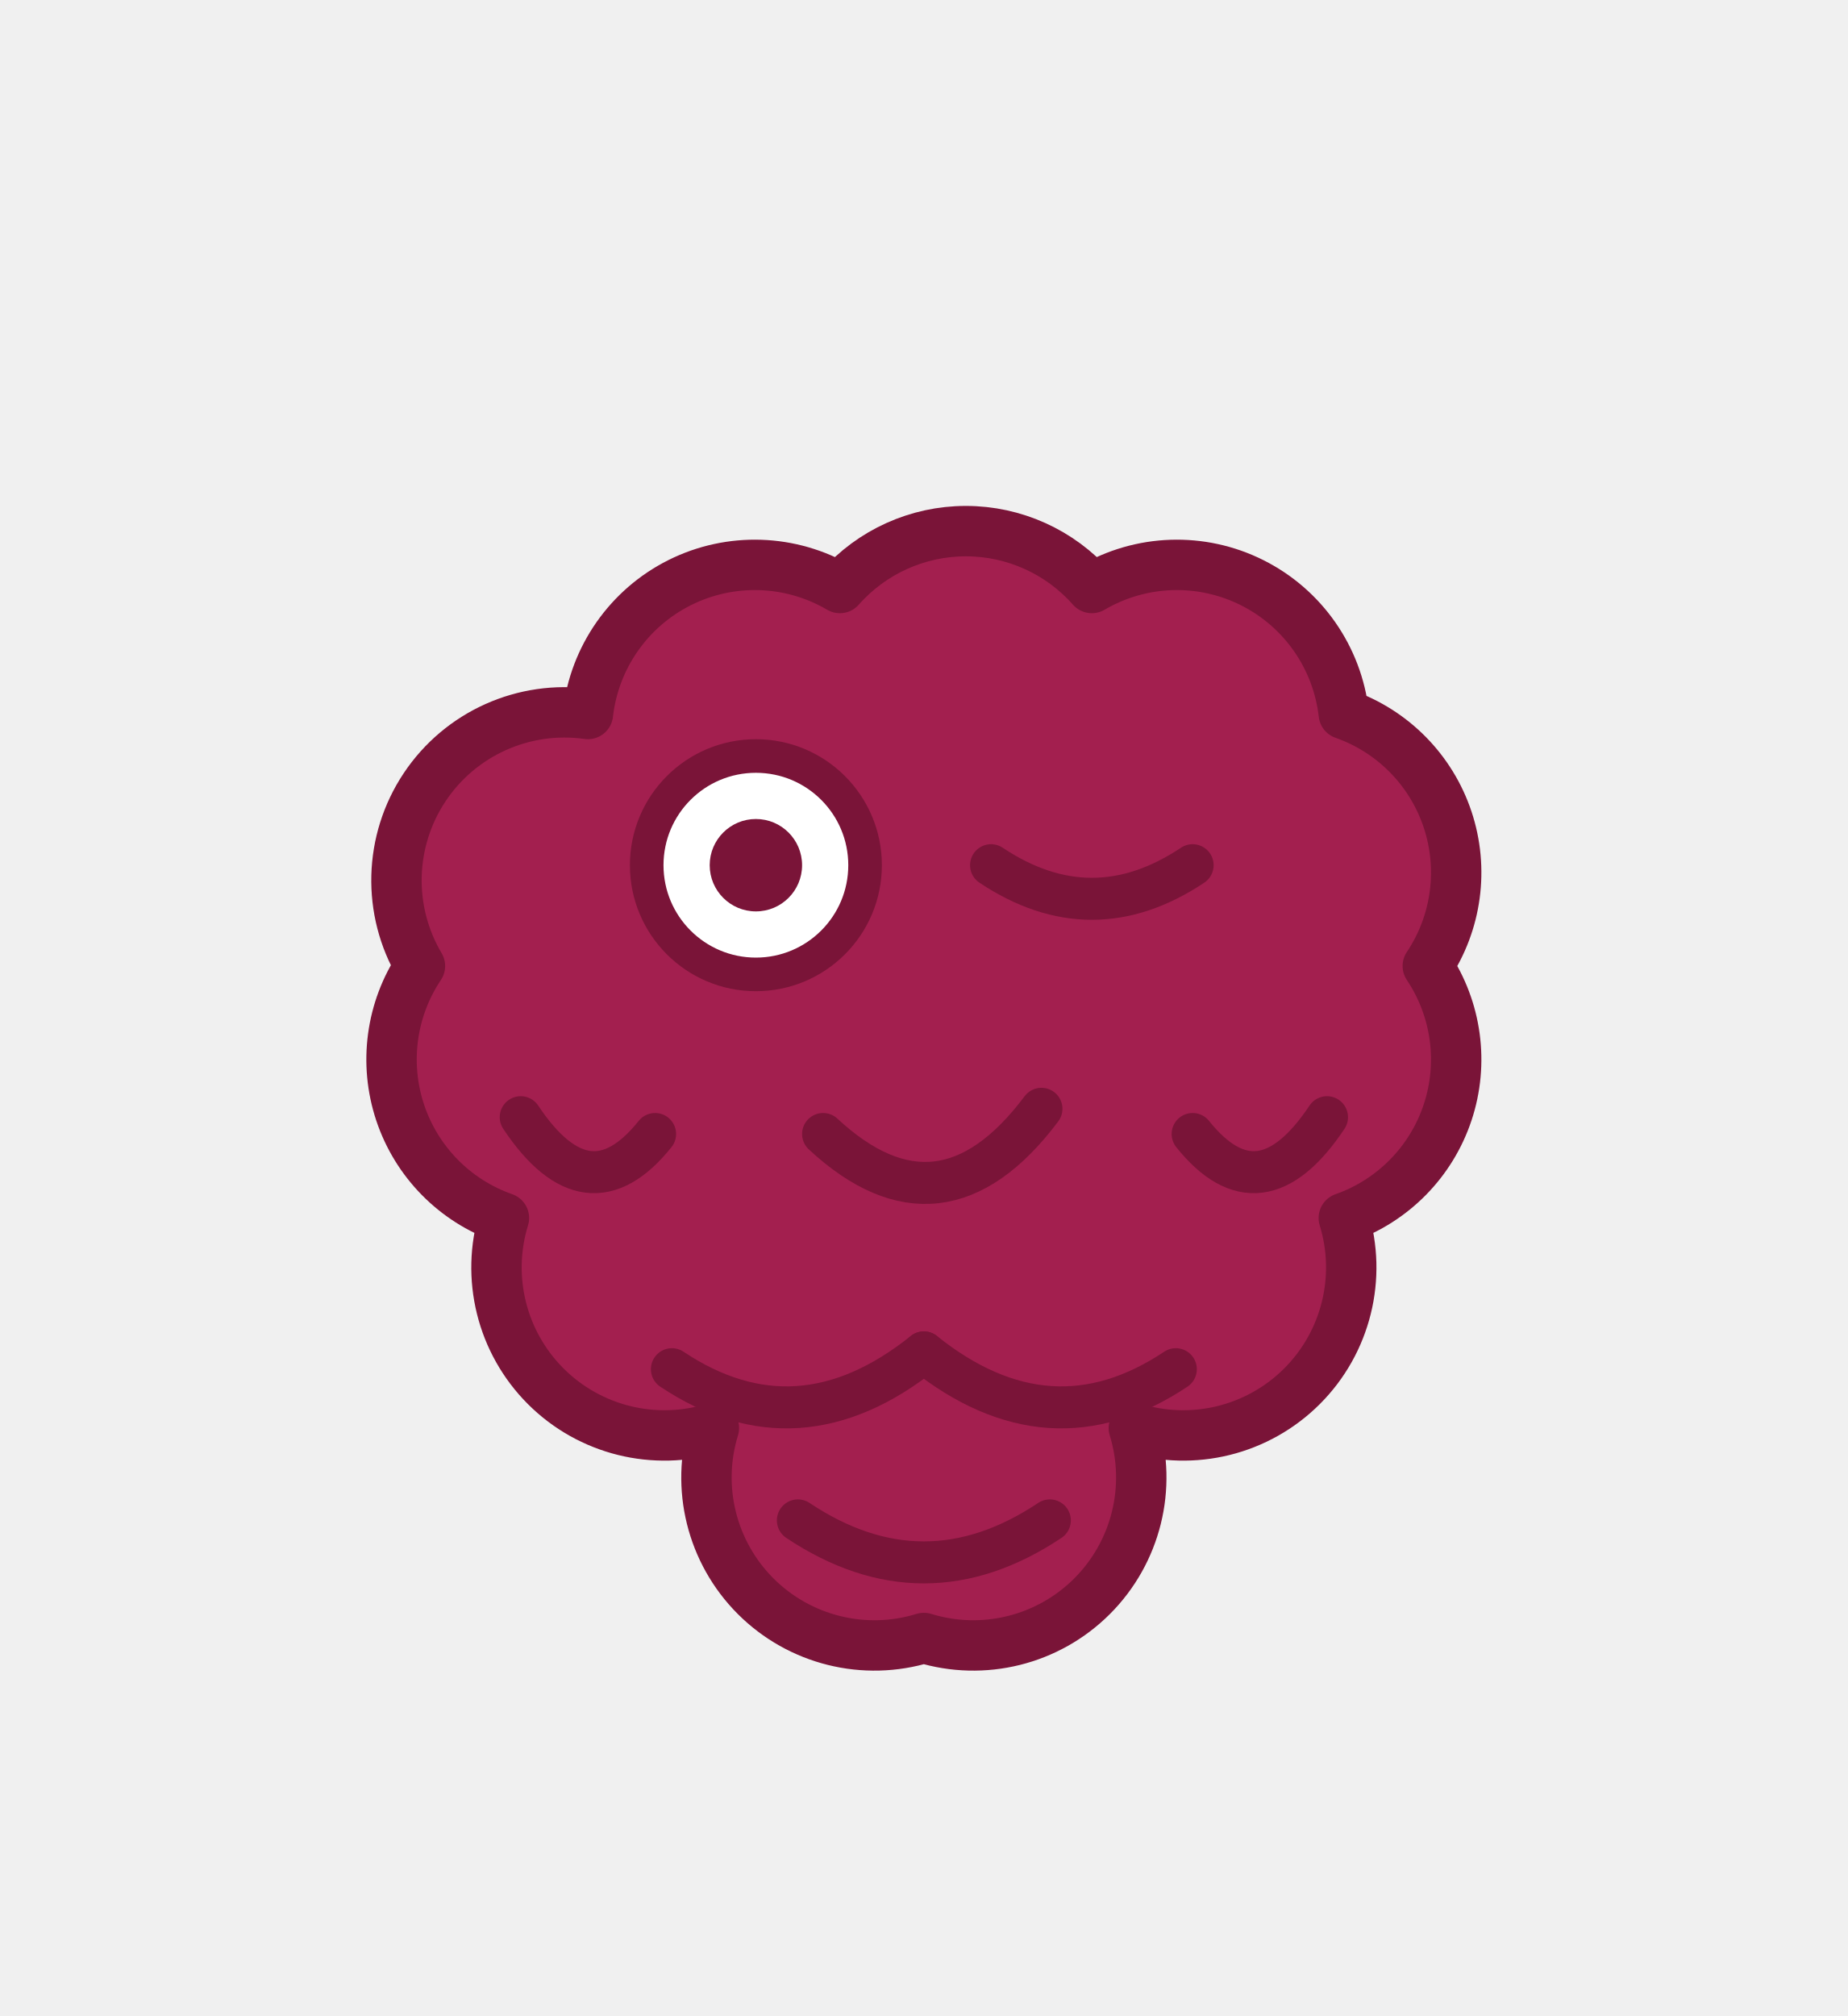
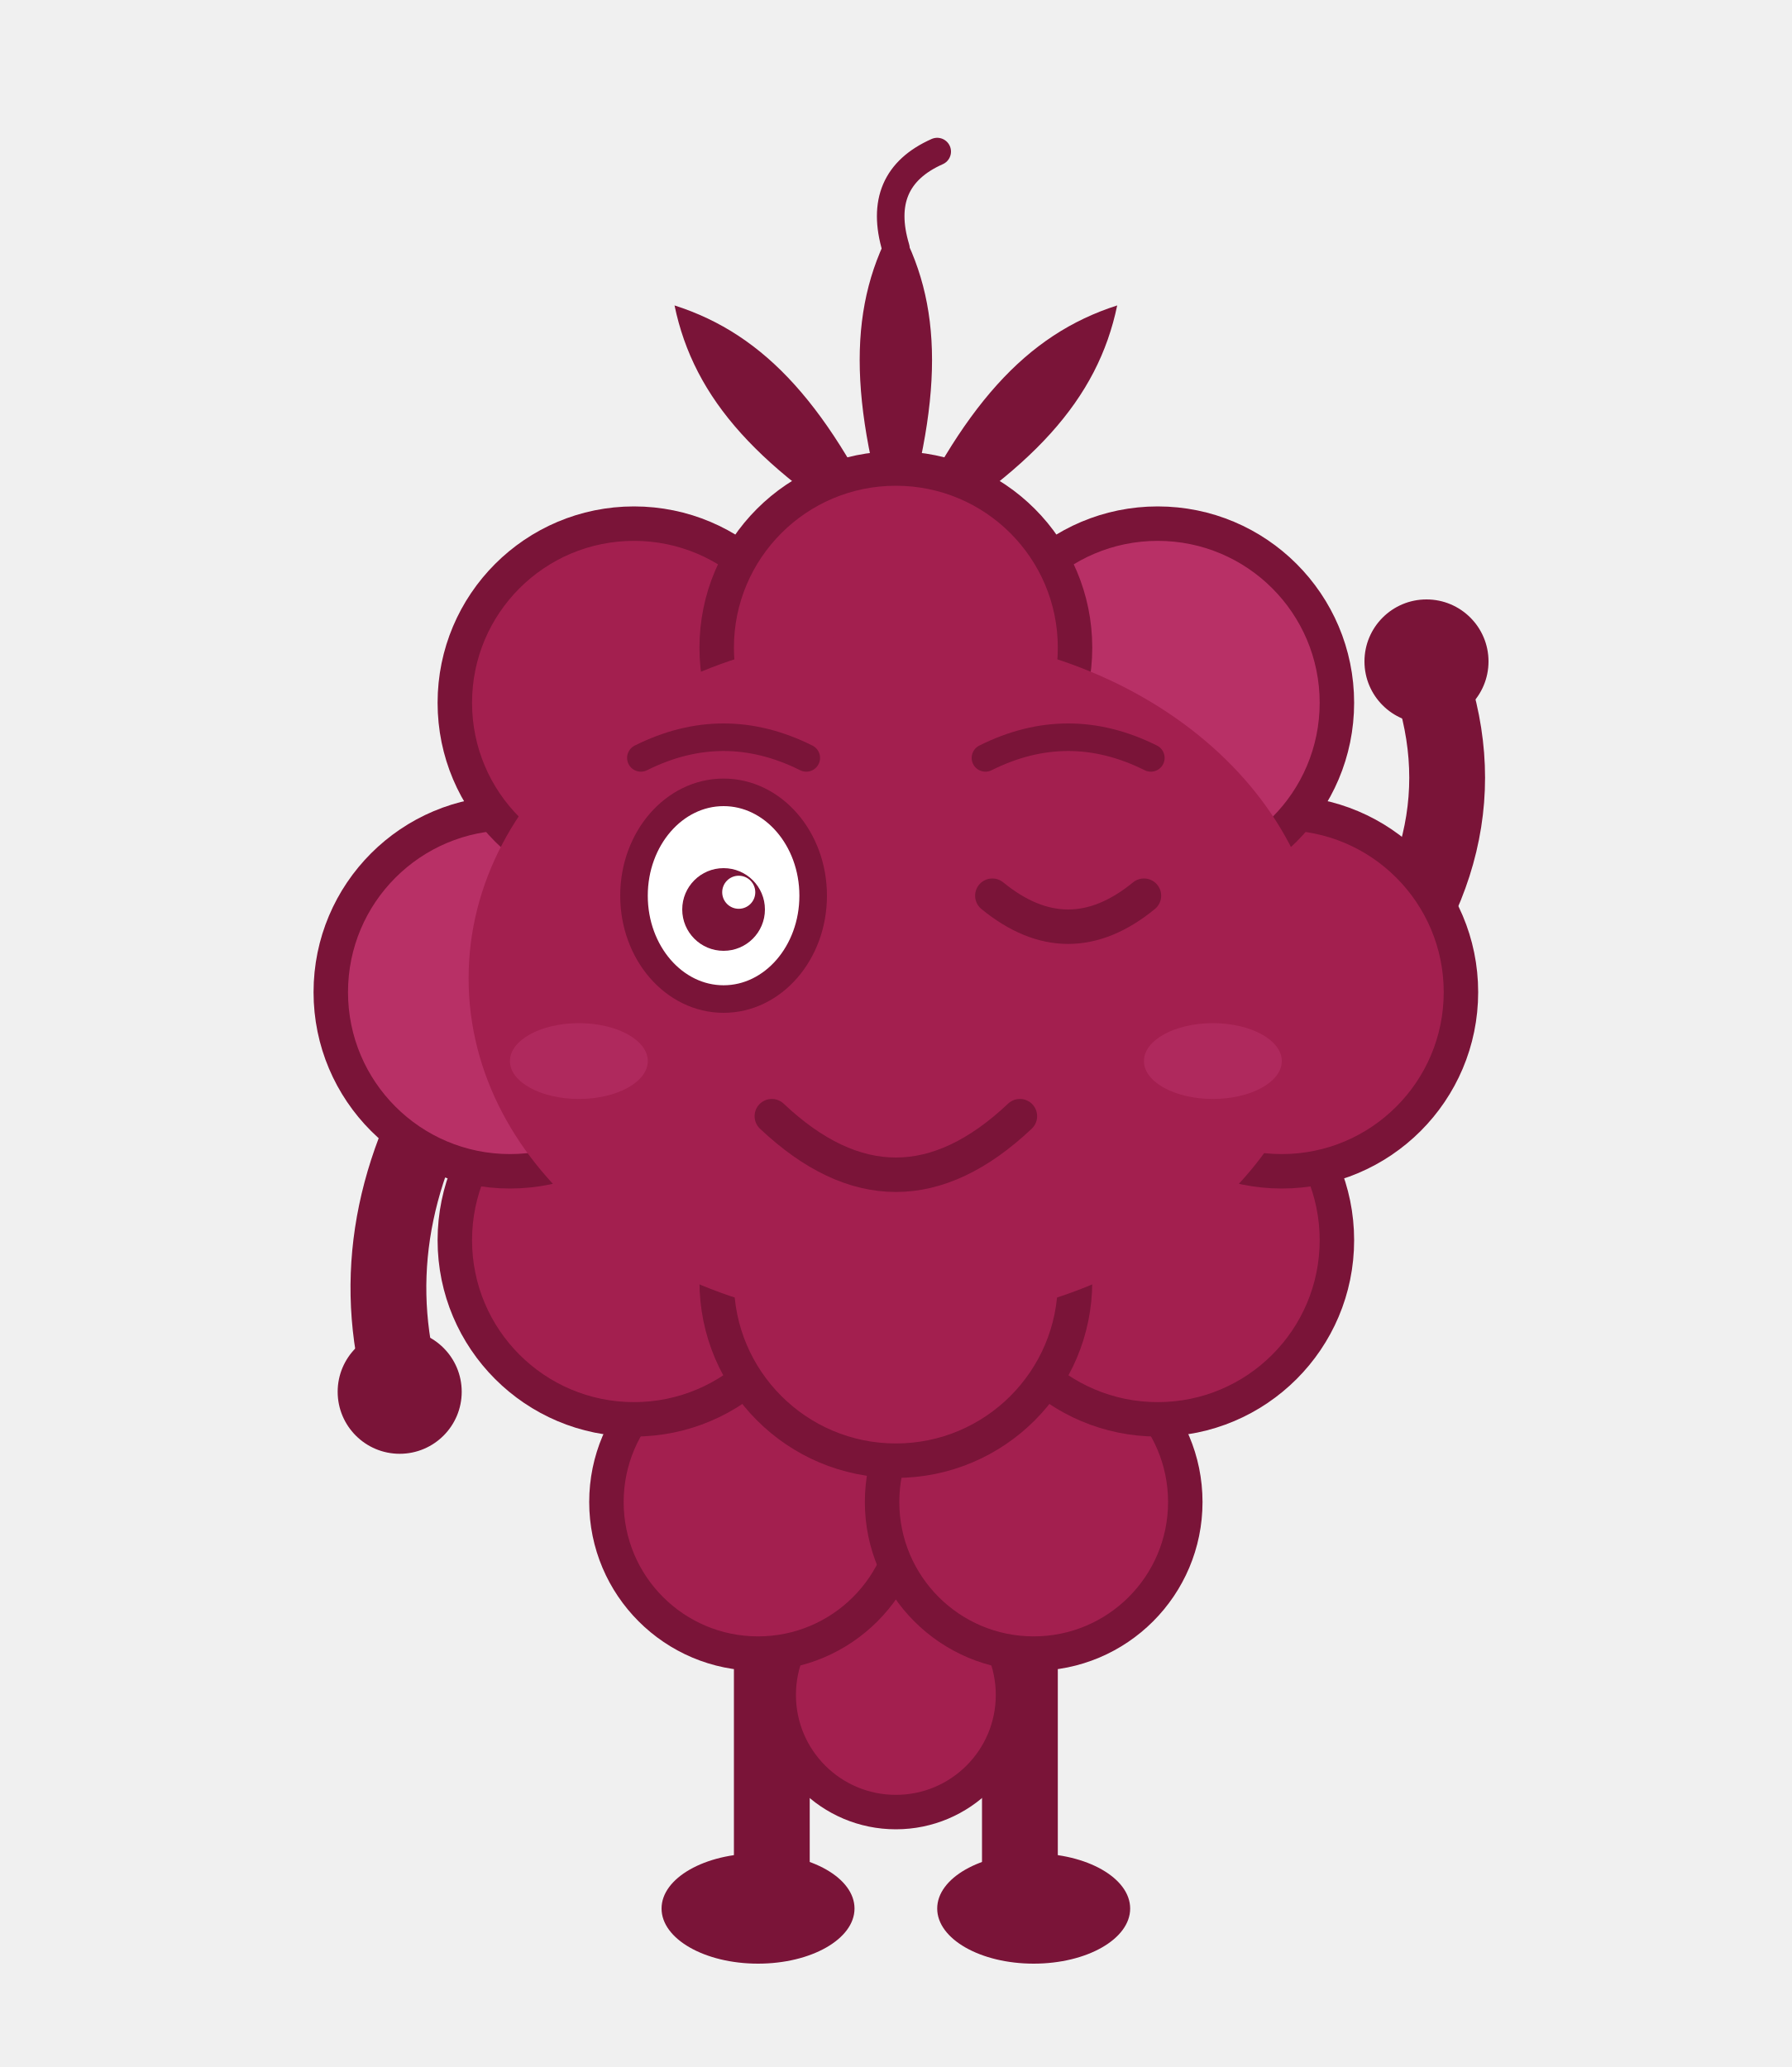
- <svg xmlns="http://www.w3.org/2000/svg" viewBox="0 0 220 240" width="220" height="240">
-   <g transform="translate(10,15)">
-     <path d="M 60 70 A 20 20 0 0 1 90 55 A 20 20 0 0 1 120 55 A 20 20 0 0 1 150 70 A 20 20 0 0 1 160 100 A 20 20 0 0 1 150 130 A 20 20 0 0 1 125 155 A 20 20 0 0 1 100 180 A 20 20 0 0 1 75 155 A 20 20 0 0 1 50 130 A 20 20 0 0 1 40 100 A 20 20 0 0 1 60 70 Z" fill="#a31f4f" stroke="#7a1438" stroke-width="6" stroke-linecap="round" stroke-linejoin="round" />
-     <circle cx="80" cy="88" r="13" fill="#FFFFFF" stroke="#7a1438" stroke-width="4" />
-     <circle cx="80" cy="88" r="5.5" fill="#7a1438" />
-     <path d="M 108 88 Q 120 96 132 88" fill="none" stroke="#7a1438" stroke-width="5" stroke-linecap="round" />
-     <path d="M 88 120 Q 102 133 114 117" fill="none" stroke="#7a1438" stroke-width="5" stroke-linecap="round" />
-     <g fill="none" stroke="#7a1438" stroke-width="5" stroke-linecap="round">
-       <path d="M 52 118 Q 60 130 68 120" />
-       <path d="M 132 120 Q 140 130 148 118" />
-       <path d="M 70 148 Q 85 158 100 146" />
-       <path d="M 100 146 Q 115 158 130 148" />
-       <path d="M 85 166 Q 100 176 115 166" />
-     </g>
+ <svg xmlns="http://www.w3.org/2000/svg" viewBox="0 0 260 300" width="260" height="300">
+   <g stroke="#7a1438" stroke-width="11" stroke-linecap="round">
+     <line x1="112" y1="240" x2="112" y2="272" />
+     <line x1="148" y1="240" x2="148" y2="272" />
  </g>
+   <ellipse cx="110" cy="277" rx="14" ry="8" fill="#7a1438" />
+   <ellipse cx="150" cy="277" rx="14" ry="8" fill="#7a1438" />
+   <g fill="#7a1438">
+     <path d="M 130 80 C 123 58 123 44 130 32 C 137 44 137 58 130 80 Z" transform="rotate(0 130 80)" />
+     <path d="M 130 80 C 123 58 123 44 130 32 C 137 44 137 58 130 80 Z" transform="rotate(-42 130 80)" />
+     <path d="M 130 80 C 123 58 123 44 130 32 C 137 44 137 58 130 80 Z" transform="rotate(42 130 80)" />
+   </g>
+   <path d="M 130 36 Q 127 26 136 22" fill="none" stroke="#7a1438" stroke-width="4" stroke-linecap="round" />
+   <path d="M 68 152 Q 52 176 58 200" fill="none" stroke="#7a1438" stroke-width="11" stroke-linecap="round" />
+   <circle cx="58" cy="202" r="9" fill="#7a1438" />
+   <path d="M 192 150 Q 216 126 208 100" fill="none" stroke="#7a1438" stroke-width="11" stroke-linecap="round" />
+   <circle cx="207" cy="96" r="9" fill="#7a1438" />
+   <circle cx="130" cy="246" r="17" fill="#a31f4f" stroke="#7a1438" stroke-width="5" />
+   <circle cx="110" cy="218" r="22" fill="#a31f4f" stroke="#7a1438" stroke-width="5" />
+   <circle cx="150" cy="218" r="22" fill="#a31f4f" stroke="#7a1438" stroke-width="5" />
+   <circle cx="92" cy="180" r="26" fill="#a31f4f" stroke="#7a1438" stroke-width="5" />
+   <circle cx="168" cy="180" r="26" fill="#a31f4f" stroke="#7a1438" stroke-width="5" />
+   <circle cx="130" cy="186" r="26" fill="#a31f4f" stroke="#7a1438" stroke-width="5" />
+   <circle cx="74" cy="144" r="26" fill="#B83066" stroke="#7a1438" stroke-width="5" />
+   <circle cx="186" cy="144" r="26" fill="#a31f4f" stroke="#7a1438" stroke-width="5" />
+   <circle cx="112" cy="138" r="26" fill="#a31f4f" stroke="#7a1438" stroke-width="5" />
+   <circle cx="148" cy="138" r="26" fill="#a31f4f" stroke="#7a1438" stroke-width="5" />
+   <circle cx="92" cy="102" r="26" fill="#a31f4f" stroke="#7a1438" stroke-width="5" />
+   <circle cx="168" cy="102" r="26" fill="#B83066" stroke="#7a1438" stroke-width="5" />
+   <circle cx="130" cy="94" r="26" fill="#a31f4f" stroke="#7a1438" stroke-width="5" />
+   <ellipse cx="130" cy="142" rx="62" ry="50" fill="#a31f4f" />
+   <ellipse cx="105" cy="130" rx="13" ry="15" fill="#FFFFFF" stroke="#7a1438" stroke-width="4" />
+   <circle cx="105" cy="132" r="6" fill="#7a1438" />
+   <circle cx="107.2" cy="129.5" r="2.4" fill="#FFFFFF" />
+   <path d="M 144 130 Q 155 139 166 130" fill="none" stroke="#7a1438" stroke-width="5" stroke-linecap="round" />
+   <path d="M 93 110 Q 105 104 117 110" fill="none" stroke="#7a1438" stroke-width="4" stroke-linecap="round" />
+   <path d="M 143 110 Q 155 104 167 110" fill="none" stroke="#7a1438" stroke-width="4" stroke-linecap="round" />
+   <path d="M 112 162 Q 130 179 148 162" fill="none" stroke="#7a1438" stroke-width="5" stroke-linecap="round" />
+   <ellipse cx="84" cy="154" rx="10" ry="5.5" fill="#B83066" opacity="0.6" />
+   <ellipse cx="176" cy="154" rx="10" ry="5.5" fill="#B83066" opacity="0.6" />
</svg>
